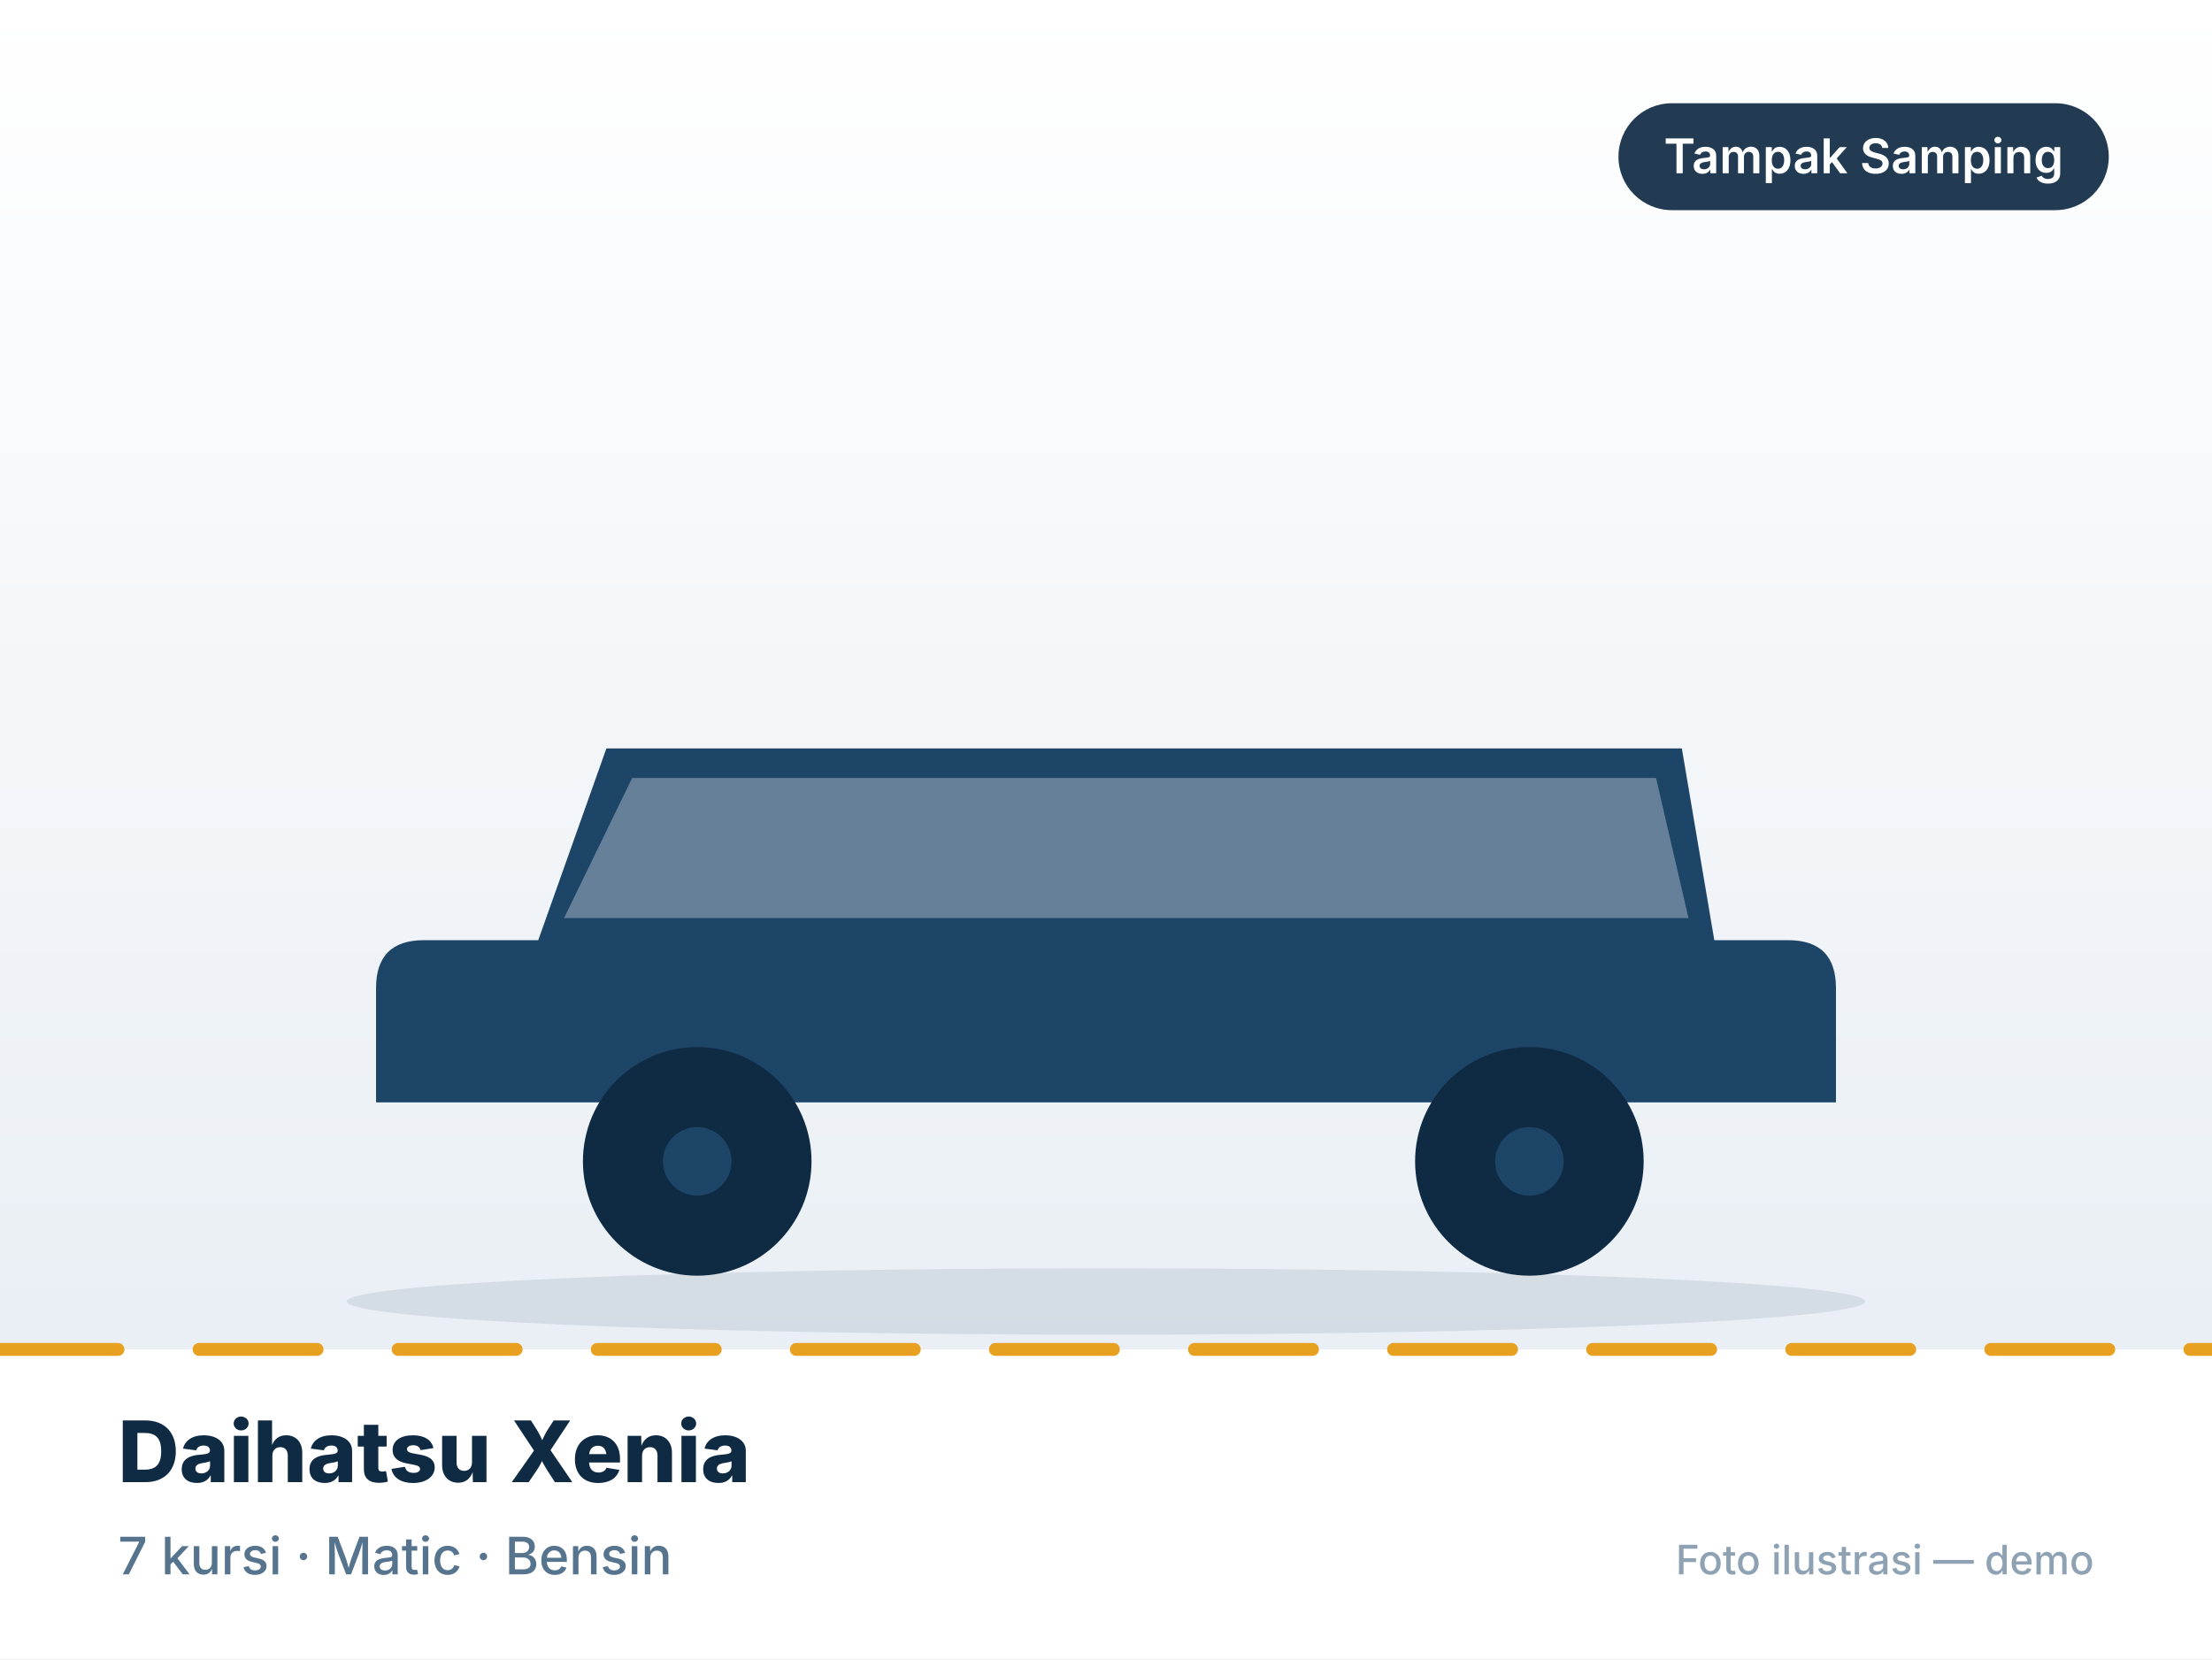
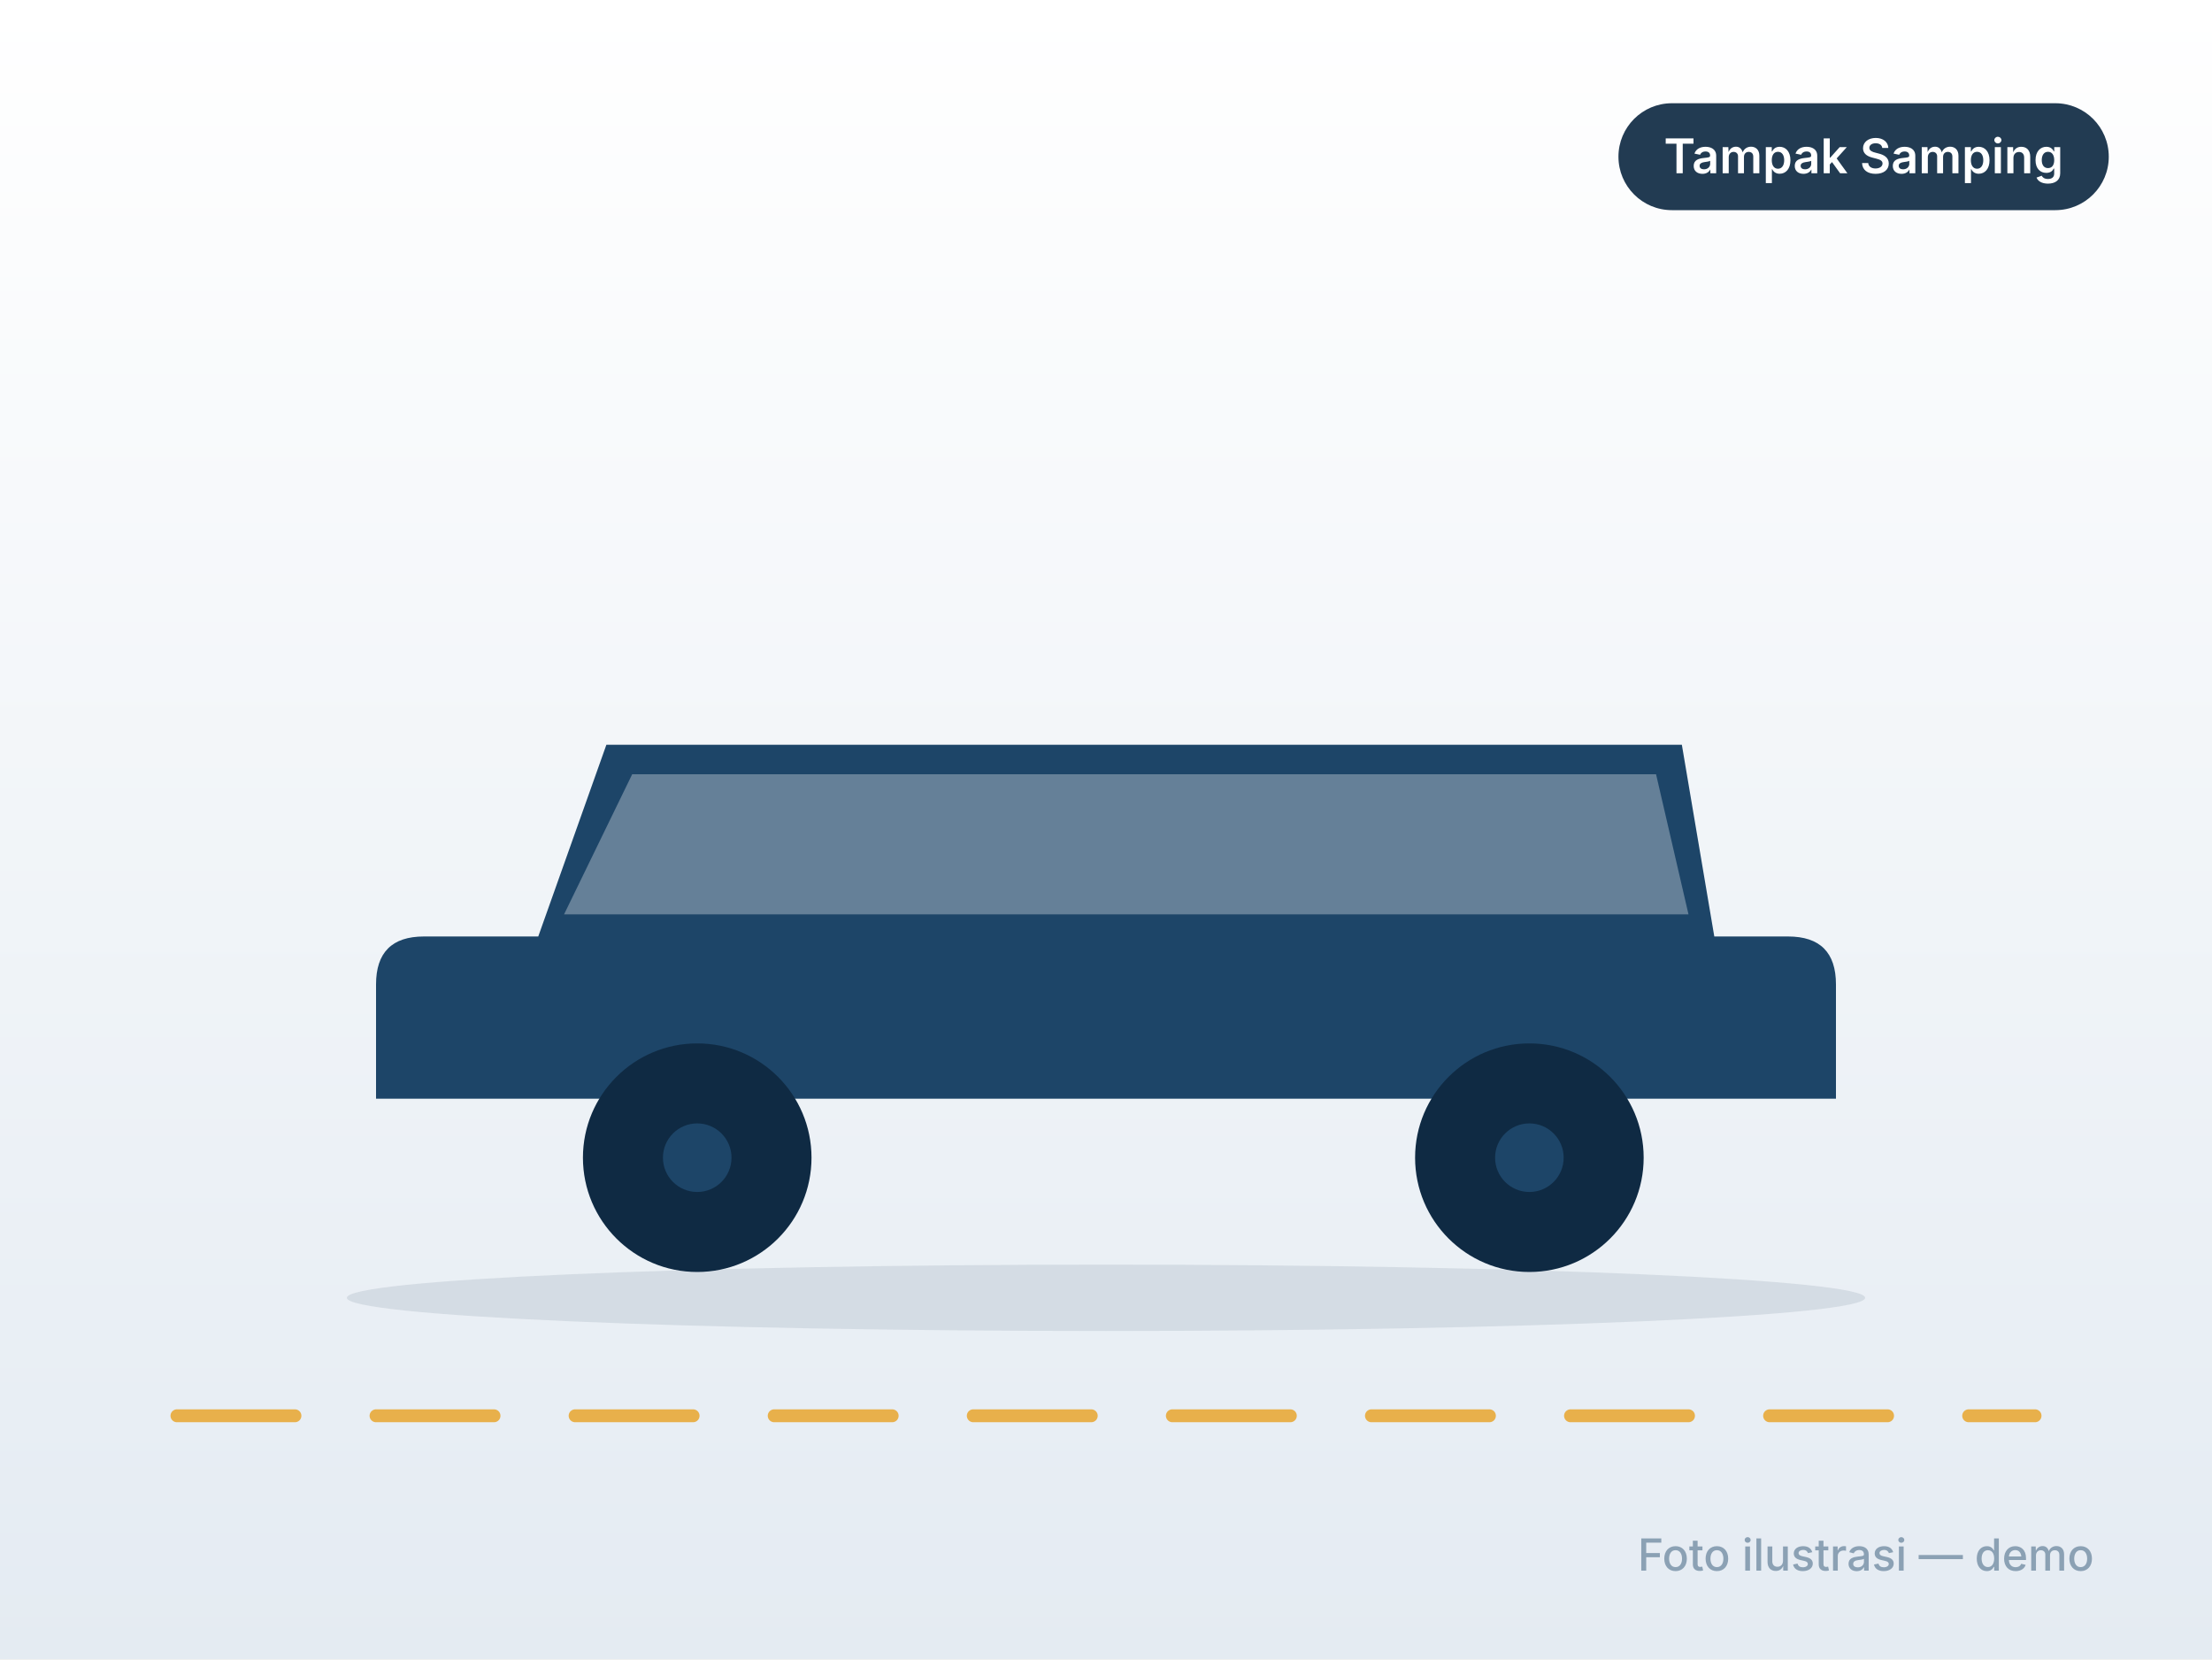
<svg xmlns="http://www.w3.org/2000/svg" viewBox="0 0 1200 900" width="1200" height="900" role="img" aria-label="Daihatsu Xenia — ilustrasi tampak samping">
  <defs>
    <linearGradient id="bg" x1="0" y1="0" x2="0" y2="1">
      <stop offset="0" stop-color="#FFFFFF" />
      <stop offset="1" stop-color="#E4EBF2" />
    </linearGradient>
    <clipPath id="frame">
-       <rect x="0" y="0" width="1200" height="732" />
+       <rect x="0" y="0" width="1200" height="900" />
    </clipPath>
  </defs>
  <rect width="1200" height="900" fill="url(#bg)" />
  <g clip-path="url(#frame)">
    <g>
      <g>
-         <ellipse cx="600" cy="706" rx="411.84" ry="18" fill="#0F2A43" opacity="0.10" />
-         <path d="       M 204 536       Q 204 510 230 510       L 292 510       L 328.96 406       L 912.4 406       L 930 510       L 970 510       Q 996 510 996 536       L 996 598       L 204 598       Z" fill="#1D4568" />
-         <path d="       M 306 498       L 342.96 422       L 898.4 422       L 916 498       Z" fill="#FFFFFF" opacity="0.32" />
-         <circle cx="378.24" cy="630" r="62" fill="#0F2A43" />
-         <circle cx="378.24" cy="630" r="18.6" fill="#1D4568" />
-         <circle cx="829.68" cy="630" r="62" fill="#0F2A43" />
-         <circle cx="829.68" cy="630" r="18.6" fill="#1D4568" />
+         <ellipse cx="600" cy="704" rx="411.84" ry="18" fill="#0F2A43" opacity="0.10" />
+         <path d="       M 204 534       Q 204 508 230 508       L 292 508       L 328.96 404       L 912.4 404       L 930 508       L 970 508       Q 996 508 996 534       L 996 596       L 204 596       Z" fill="#1D4568" />
+         <path d="       M 306 496       L 342.96 420       L 898.4 420       L 916 496       Z" fill="#FFFFFF" opacity="0.32" />
+         <circle cx="378.24" cy="628" r="62" fill="#0F2A43" />
+         <circle cx="378.24" cy="628" r="18.6" fill="#1D4568" />
+         <circle cx="829.68" cy="628" r="62" fill="#0F2A43" />
+         <circle cx="829.68" cy="628" r="18.6" fill="#1D4568" />
      </g>
    </g>
  </g>
-   <rect x="0" y="732" width="1200" height="168" fill="#FFFFFF" />
-   <line x1="0" y1="732" x2="1200" y2="732" stroke="#E8A020" stroke-width="7" stroke-dasharray="64 44" stroke-linecap="round" />
+   <line x1="96" y1="768" x2="1104" y2="768" stroke="#E8A020" stroke-width="7" stroke-dasharray="64 44" stroke-linecap="round" opacity="0.8" />
  <g font-family="Plus Jakarta Sans, Inter, system-ui, sans-serif">
-     <text x="64" y="804" font-size="46" font-weight="800" fill="#0F2A43">Daihatsu Xenia</text>
-     <text x="64" y="854" font-size="28" font-weight="500" fill="#1D4568" opacity="0.75">7 kursi · Matic · Bensin</text>
    <rect x="878" y="56" width="266" height="58" rx="29" fill="#0F2A43" opacity="0.92" />
    <text x="1011" y="94" font-size="26" font-weight="600" fill="#FFFFFF" text-anchor="middle">Tampak Samping</text>
-     <text x="1136" y="854" font-size="22" font-weight="500" fill="#1D4568" opacity="0.5" text-anchor="end">Foto ilustrasi — demo</text>
+     <text x="1136" y="852" font-size="24" font-weight="500" fill="#1D4568" opacity="0.45" text-anchor="end">Foto ilustrasi — demo</text>
  </g>
</svg>
